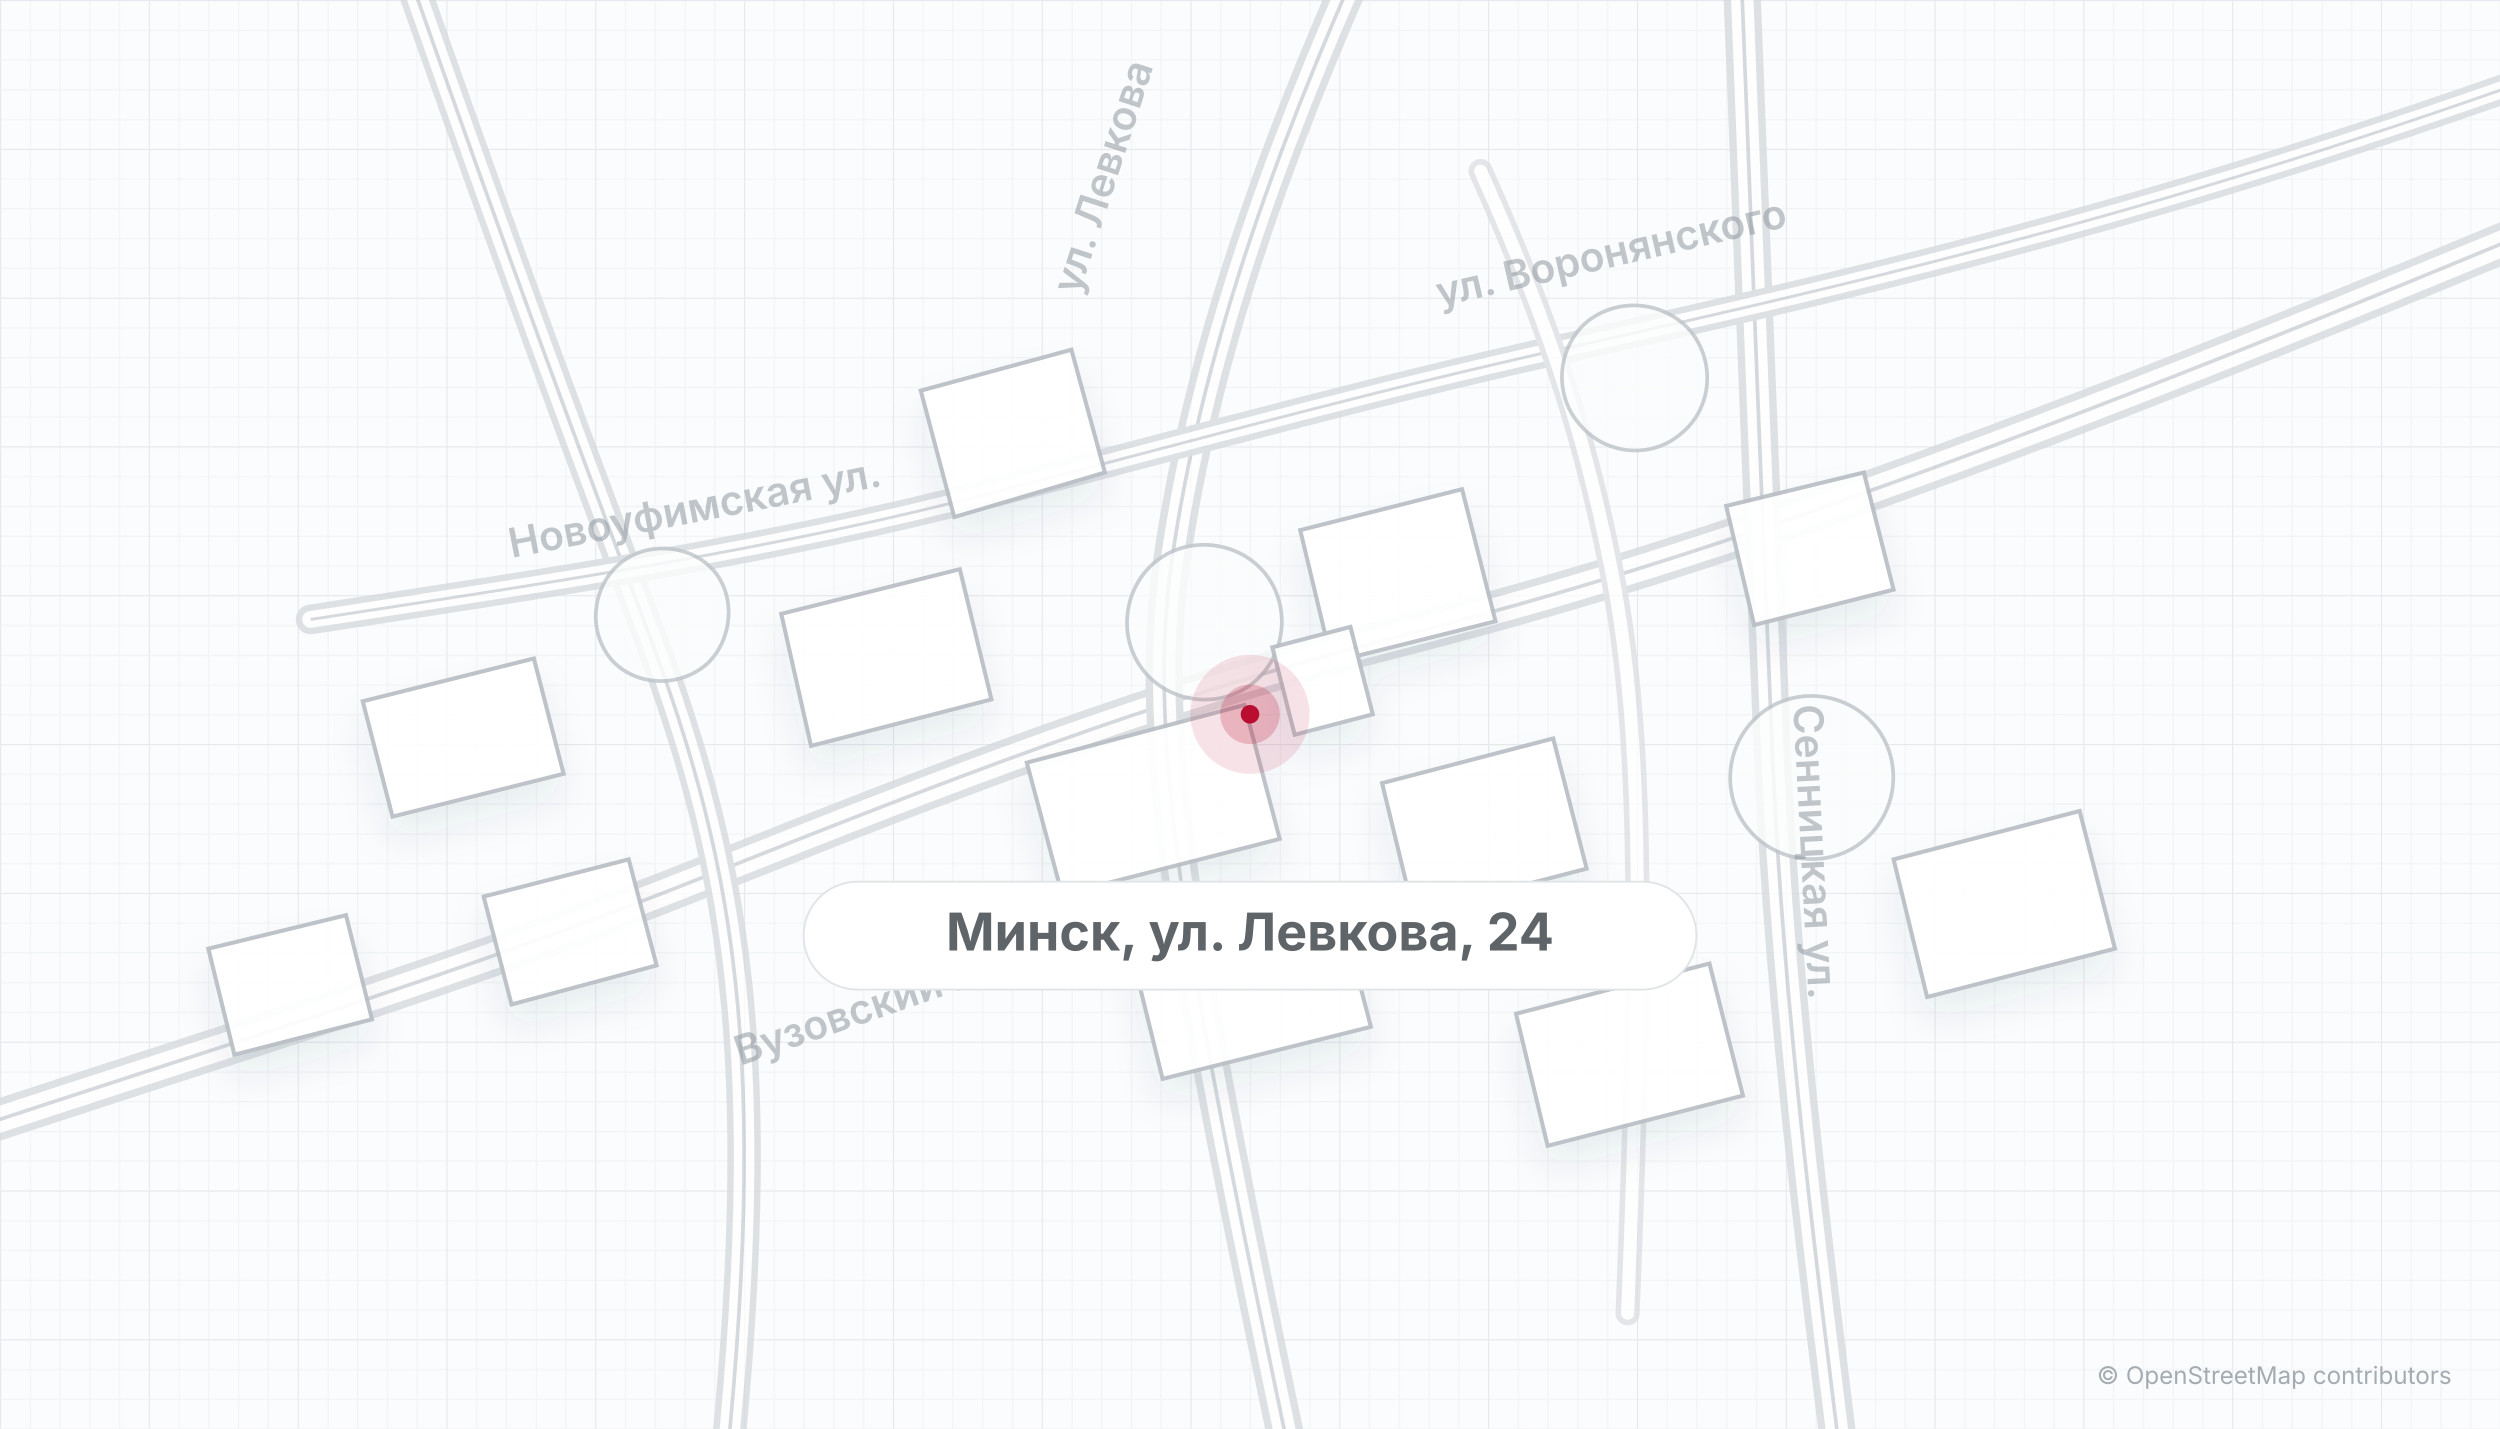
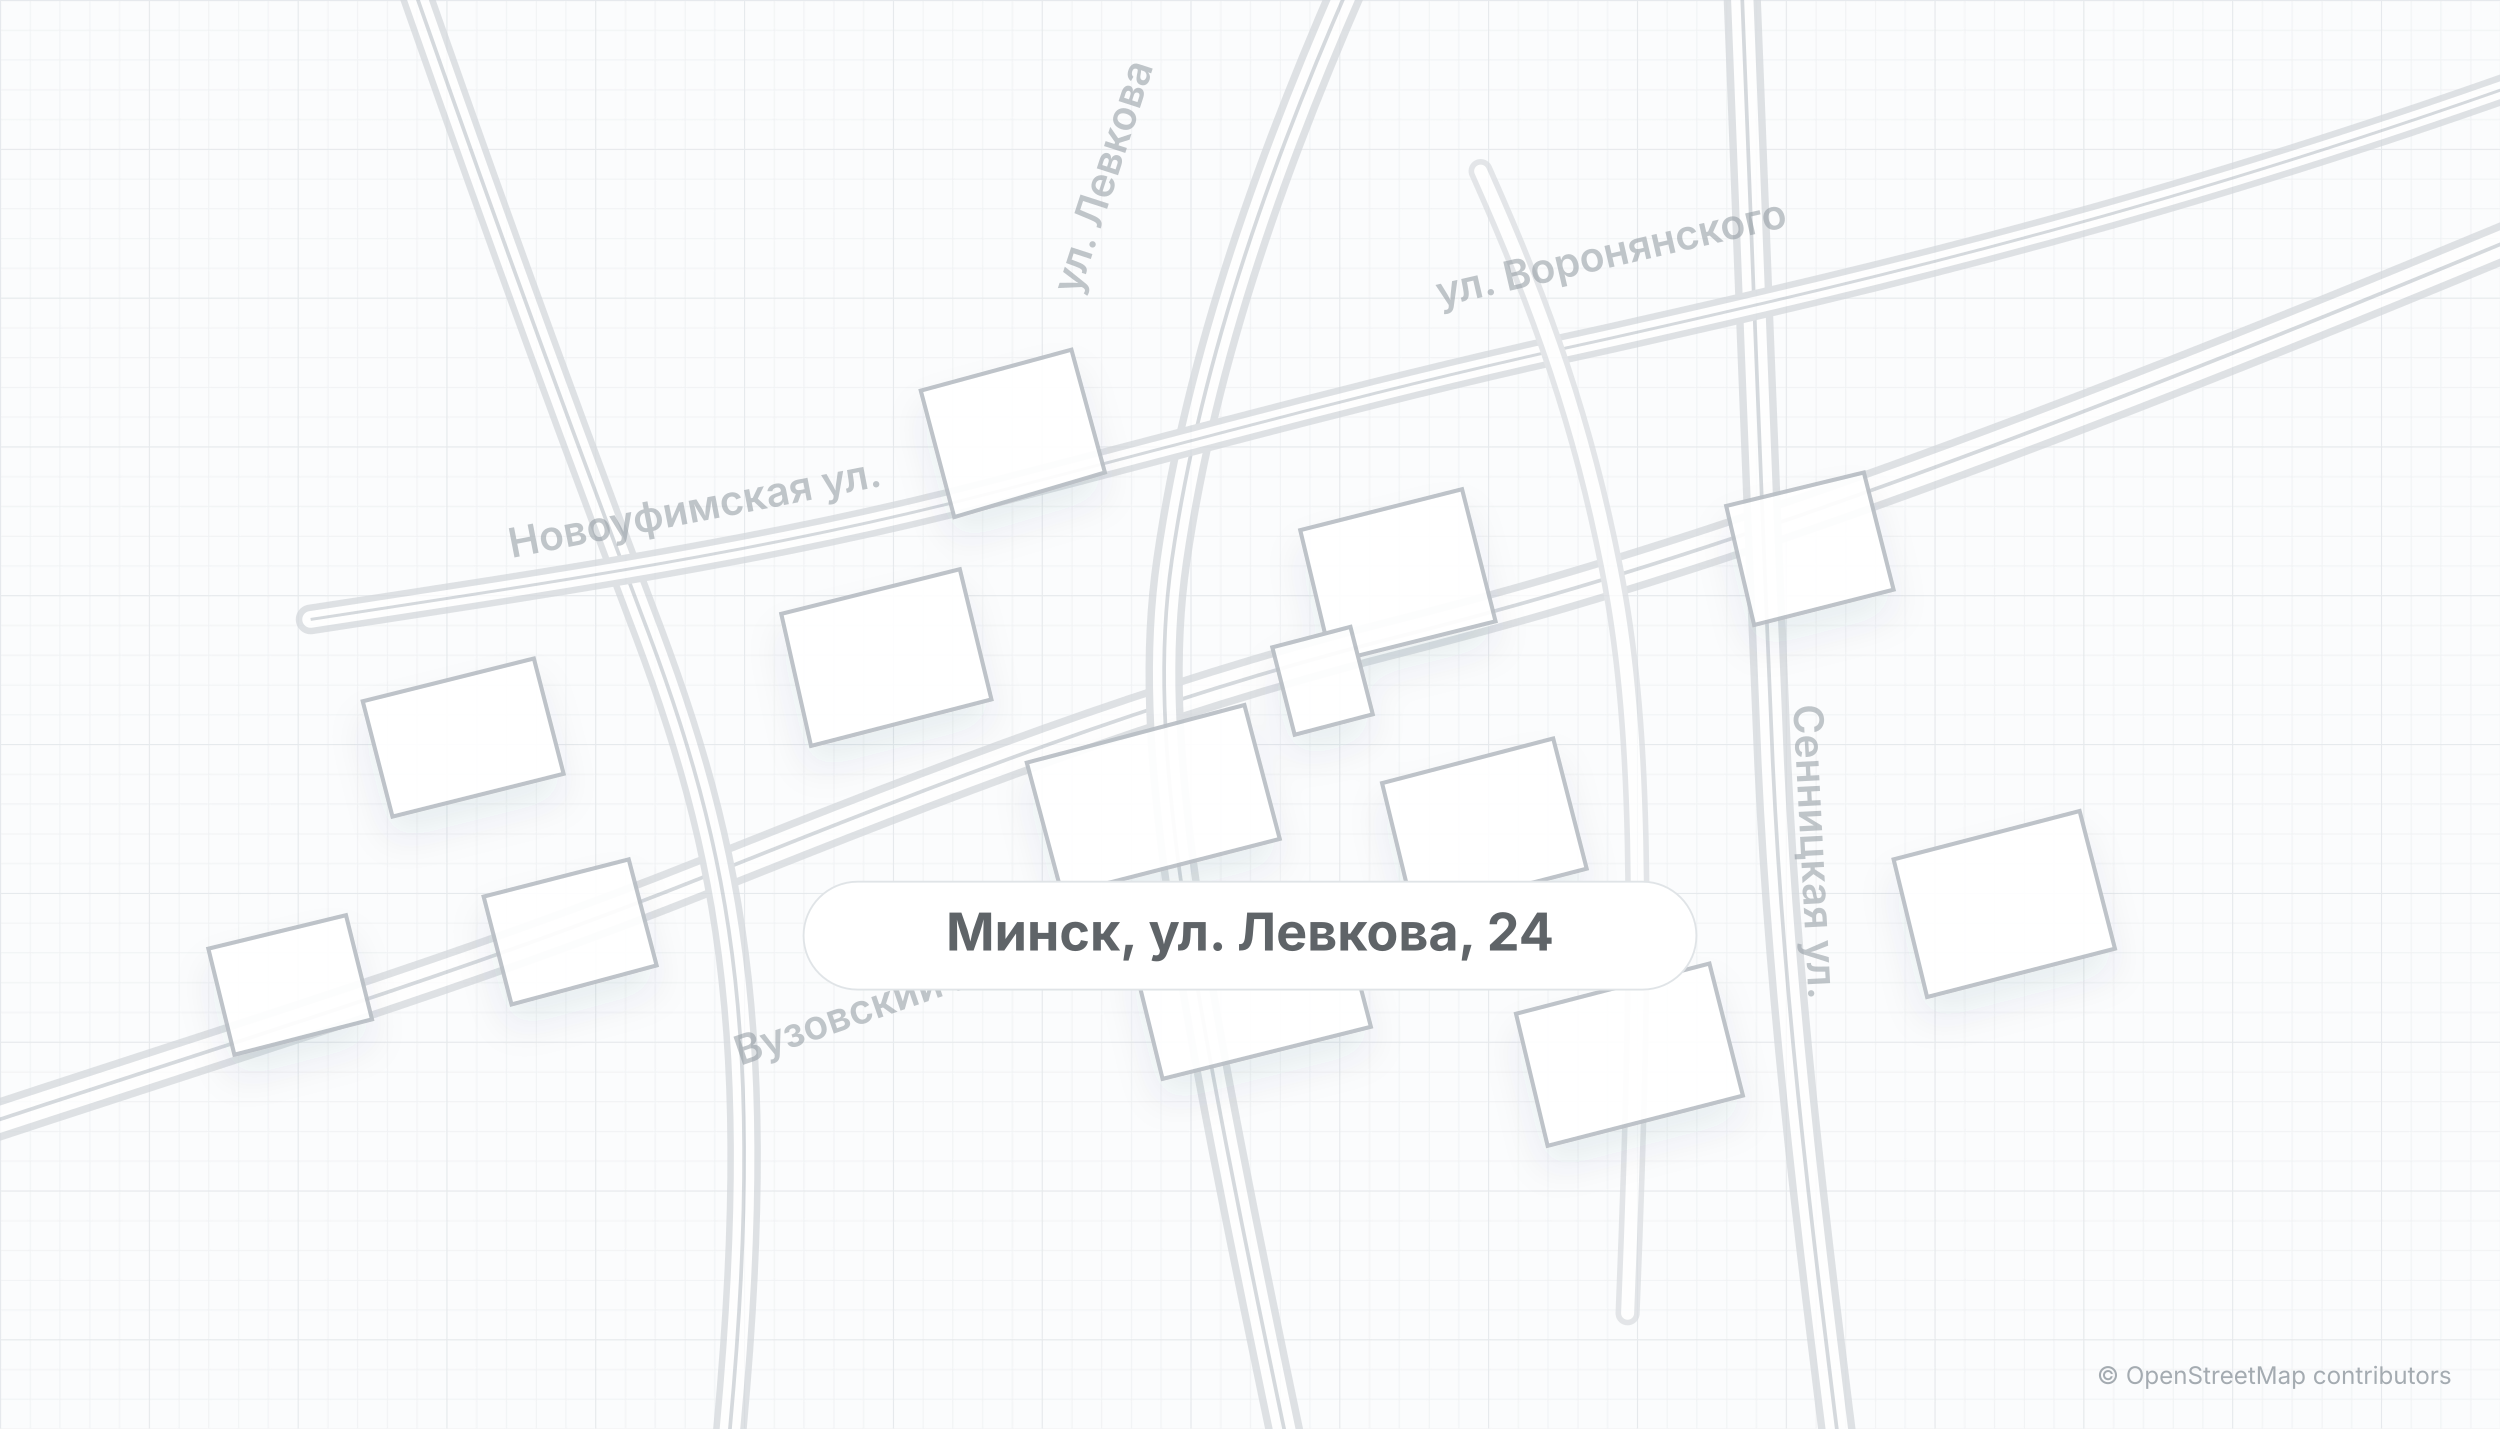
<svg xmlns="http://www.w3.org/2000/svg" width="1344" height="768" viewBox="0 0 1344 768" fill="none">
  <defs>
    <pattern id="small-grid" width="16" height="16" patternUnits="userSpaceOnUse">
      <path d="M16 0H0V16" stroke="#edf0f2" stroke-width="1" />
    </pattern>
    <pattern id="large-grid" width="80" height="80" patternUnits="userSpaceOnUse">
      <rect width="80" height="80" fill="url(#small-grid)" />
      <path d="M80 0H0V80" stroke="#e1e5e8" stroke-width="1.2" />
    </pattern>
    <filter id="soft-shadow" x="-20%" y="-20%" width="140%" height="140%">
      <feDropShadow dx="0" dy="12" stdDeviation="10" flood-color="#23455a" flood-opacity="0.08" />
    </filter>
  </defs>
  <rect width="1344" height="768" fill="#fbfcfd" />
  <rect width="1344" height="768" fill="url(#large-grid)" opacity="0.8" />
  <g opacity="0.72">
    <path d="M-34 613C128 559 247 524 382 470C510 419 620 376 745 344C867 313 1015 269 1381 116" stroke="#d3d7db" stroke-width="22" stroke-linecap="round" />
    <path d="M-34 613C128 559 247 524 382 470C510 419 620 376 745 344C867 313 1015 269 1381 116" stroke="#ffffff" stroke-width="14" stroke-linecap="round" />
    <path d="M-34 613C128 559 247 524 382 470C510 419 620 376 745 344C867 313 1015 269 1381 116" stroke="#c6ccd1" stroke-width="2" />
    <path d="M210 -42C254 84 293 193 344 328C395 461 415 564 388 812" stroke="#d3d7db" stroke-width="18" stroke-linecap="round" />
    <path d="M210 -42C254 84 293 193 344 328C395 461 415 564 388 812" stroke="#ffffff" stroke-width="11" stroke-linecap="round" />
    <path d="M210 -42C254 84 293 193 344 328C395 461 415 564 388 812" stroke="#c6ccd1" stroke-width="2" />
    <path d="M735 -30C684 84 646 191 630 301C616 398 637 515 697 800" stroke="#d3d7db" stroke-width="20" stroke-linecap="round" />
    <path d="M735 -30C684 84 646 191 630 301C616 398 637 515 697 800" stroke="#ffffff" stroke-width="12" stroke-linecap="round" />
    <path d="M735 -30C684 84 646 191 630 301C616 398 637 515 697 800" stroke="#c6ccd1" stroke-width="2" />
    <path d="M935 -42C941 108 946 246 952 385C957 520 972 647 994 820" stroke="#d3d7db" stroke-width="20" stroke-linecap="round" />
    <path d="M935 -42C941 108 946 246 952 385C957 520 972 647 994 820" stroke="#ffffff" stroke-width="12" stroke-linecap="round" />
    <path d="M935 -42C941 108 946 246 952 385C957 520 972 647 994 820" stroke="#c6ccd1" stroke-width="2" />
    <path d="M167 333C297 313 414 296 533 265C657 233 745 208 865 182C1016 148 1169 112 1382 35" stroke="#d3d7db" stroke-width="16" stroke-linecap="round" />
    <path d="M167 333C297 313 414 296 533 265C657 233 745 208 865 182C1016 148 1169 112 1382 35" stroke="#ffffff" stroke-width="9" stroke-linecap="round" />
    <path d="M167 333C297 313 414 296 533 265C657 233 745 208 865 182C1016 148 1169 112 1382 35" stroke="#c6ccd1" stroke-width="1.6" />
    <path d="M796 92C830 168 851 229 866 305C882 386 884 482 875 706" stroke="#d9dde0" stroke-width="13" stroke-linecap="round" />
    <path d="M796 92C830 168 851 229 866 305C882 386 884 482 875 706" stroke="#ffffff" stroke-width="7" stroke-linecap="round" />
  </g>
-   <g stroke="#bec4c9" stroke-width="2" opacity="0.82">
-     <path d="M332 304C346 291 370 292 383 306C396 320 394 344 380 357C365 370 342 369 329 355C316 340 318 317 332 304Z" fill="#fbfcfd" />
-     <path d="M620 303C637 288 664 290 679 307C694 324 692 351 675 366C658 381 631 379 616 362C601 345 603 318 620 303Z" fill="#fbfcfd" />
-     <path d="M852 174C868 160 893 161 908 177C922 193 921 218 905 232C889 247 864 245 850 229C835 213 837 188 852 174Z" fill="#fbfcfd" />
-     <path d="M945 385C963 369 991 371 1007 389C1023 407 1021 435 1003 451C985 467 957 465 941 447C925 429 927 401 945 385Z" fill="#fbfcfd" />
-   </g>
  <g fill="#ffffff" stroke="#b8bec4" stroke-width="2.2" filter="url(#soft-shadow)" opacity="0.92">
    <path d="M495 210L576 188L594 254L513 278L495 210Z" />
    <path d="M420 330L516 306L533 376L436 401L420 330Z" />
    <path d="M552 410L669 379L688 451L571 481L552 410Z" />
    <path d="M699 285L786 263L804 334L716 356L699 285Z" />
    <path d="M743 421L835 397L853 467L760 491L743 421Z" />
    <path d="M928 272L1002 254L1018 317L943 336L928 272Z" />
    <path d="M1018 462L1118 436L1137 510L1036 536L1018 462Z" />
    <path d="M195 377L287 354L303 416L211 439L195 377Z" />
    <path d="M260 482L338 462L353 519L275 540L260 482Z" />
    <path d="M112 510L186 492L200 548L126 567L112 510Z" />
    <path d="M684 348L726 337L738 384L696 395L684 348Z" />
    <path d="M608 511L719 483L737 552L625 580L608 511Z" />
    <path d="M815 545L919 518L937 589L832 616L815 545Z" />
  </g>
  <g opacity="0.54" fill="#8d969d" font-family="Inter, Arial, sans-serif" font-size="22" font-weight="600">
    <text x="774" y="165" transform="rotate(-13 774 165)">ул. Воронянского</text>
    <text x="580" y="159" transform="rotate(-72 580 159)">ул. Левкова</text>
    <text x="275" y="300" transform="rotate(-11 275 300)">Новоуфимская ул.</text>
    <text x="964" y="379" transform="rotate(87 964 379)">Сенницкая ул.</text>
    <text x="398" y="573" transform="rotate(-19 398 573)">Вузовский пер.</text>
  </g>
-   <g transform="translate(672 384)">
-     <circle r="32" fill="#b90e2f" opacity="0.12" />
-     <circle r="16" fill="#b90e2f" opacity="0.22" />
-     <circle r="5" fill="#b90e2f" />
-   </g>
  <g font-family="Inter, Arial, sans-serif" text-anchor="middle">
    <rect x="432" y="474" width="480" height="58" rx="29" fill="#ffffff" stroke="#e0e4e7" />
    <text x="672" y="511" fill="#5f6468" font-size="28" font-weight="700">Минск, ул. Левкова, 24</text>
    <text x="1318" y="744" fill="#a4abb1" font-size="13" text-anchor="end">© OpenStreetMap contributors</text>
  </g>
</svg>
